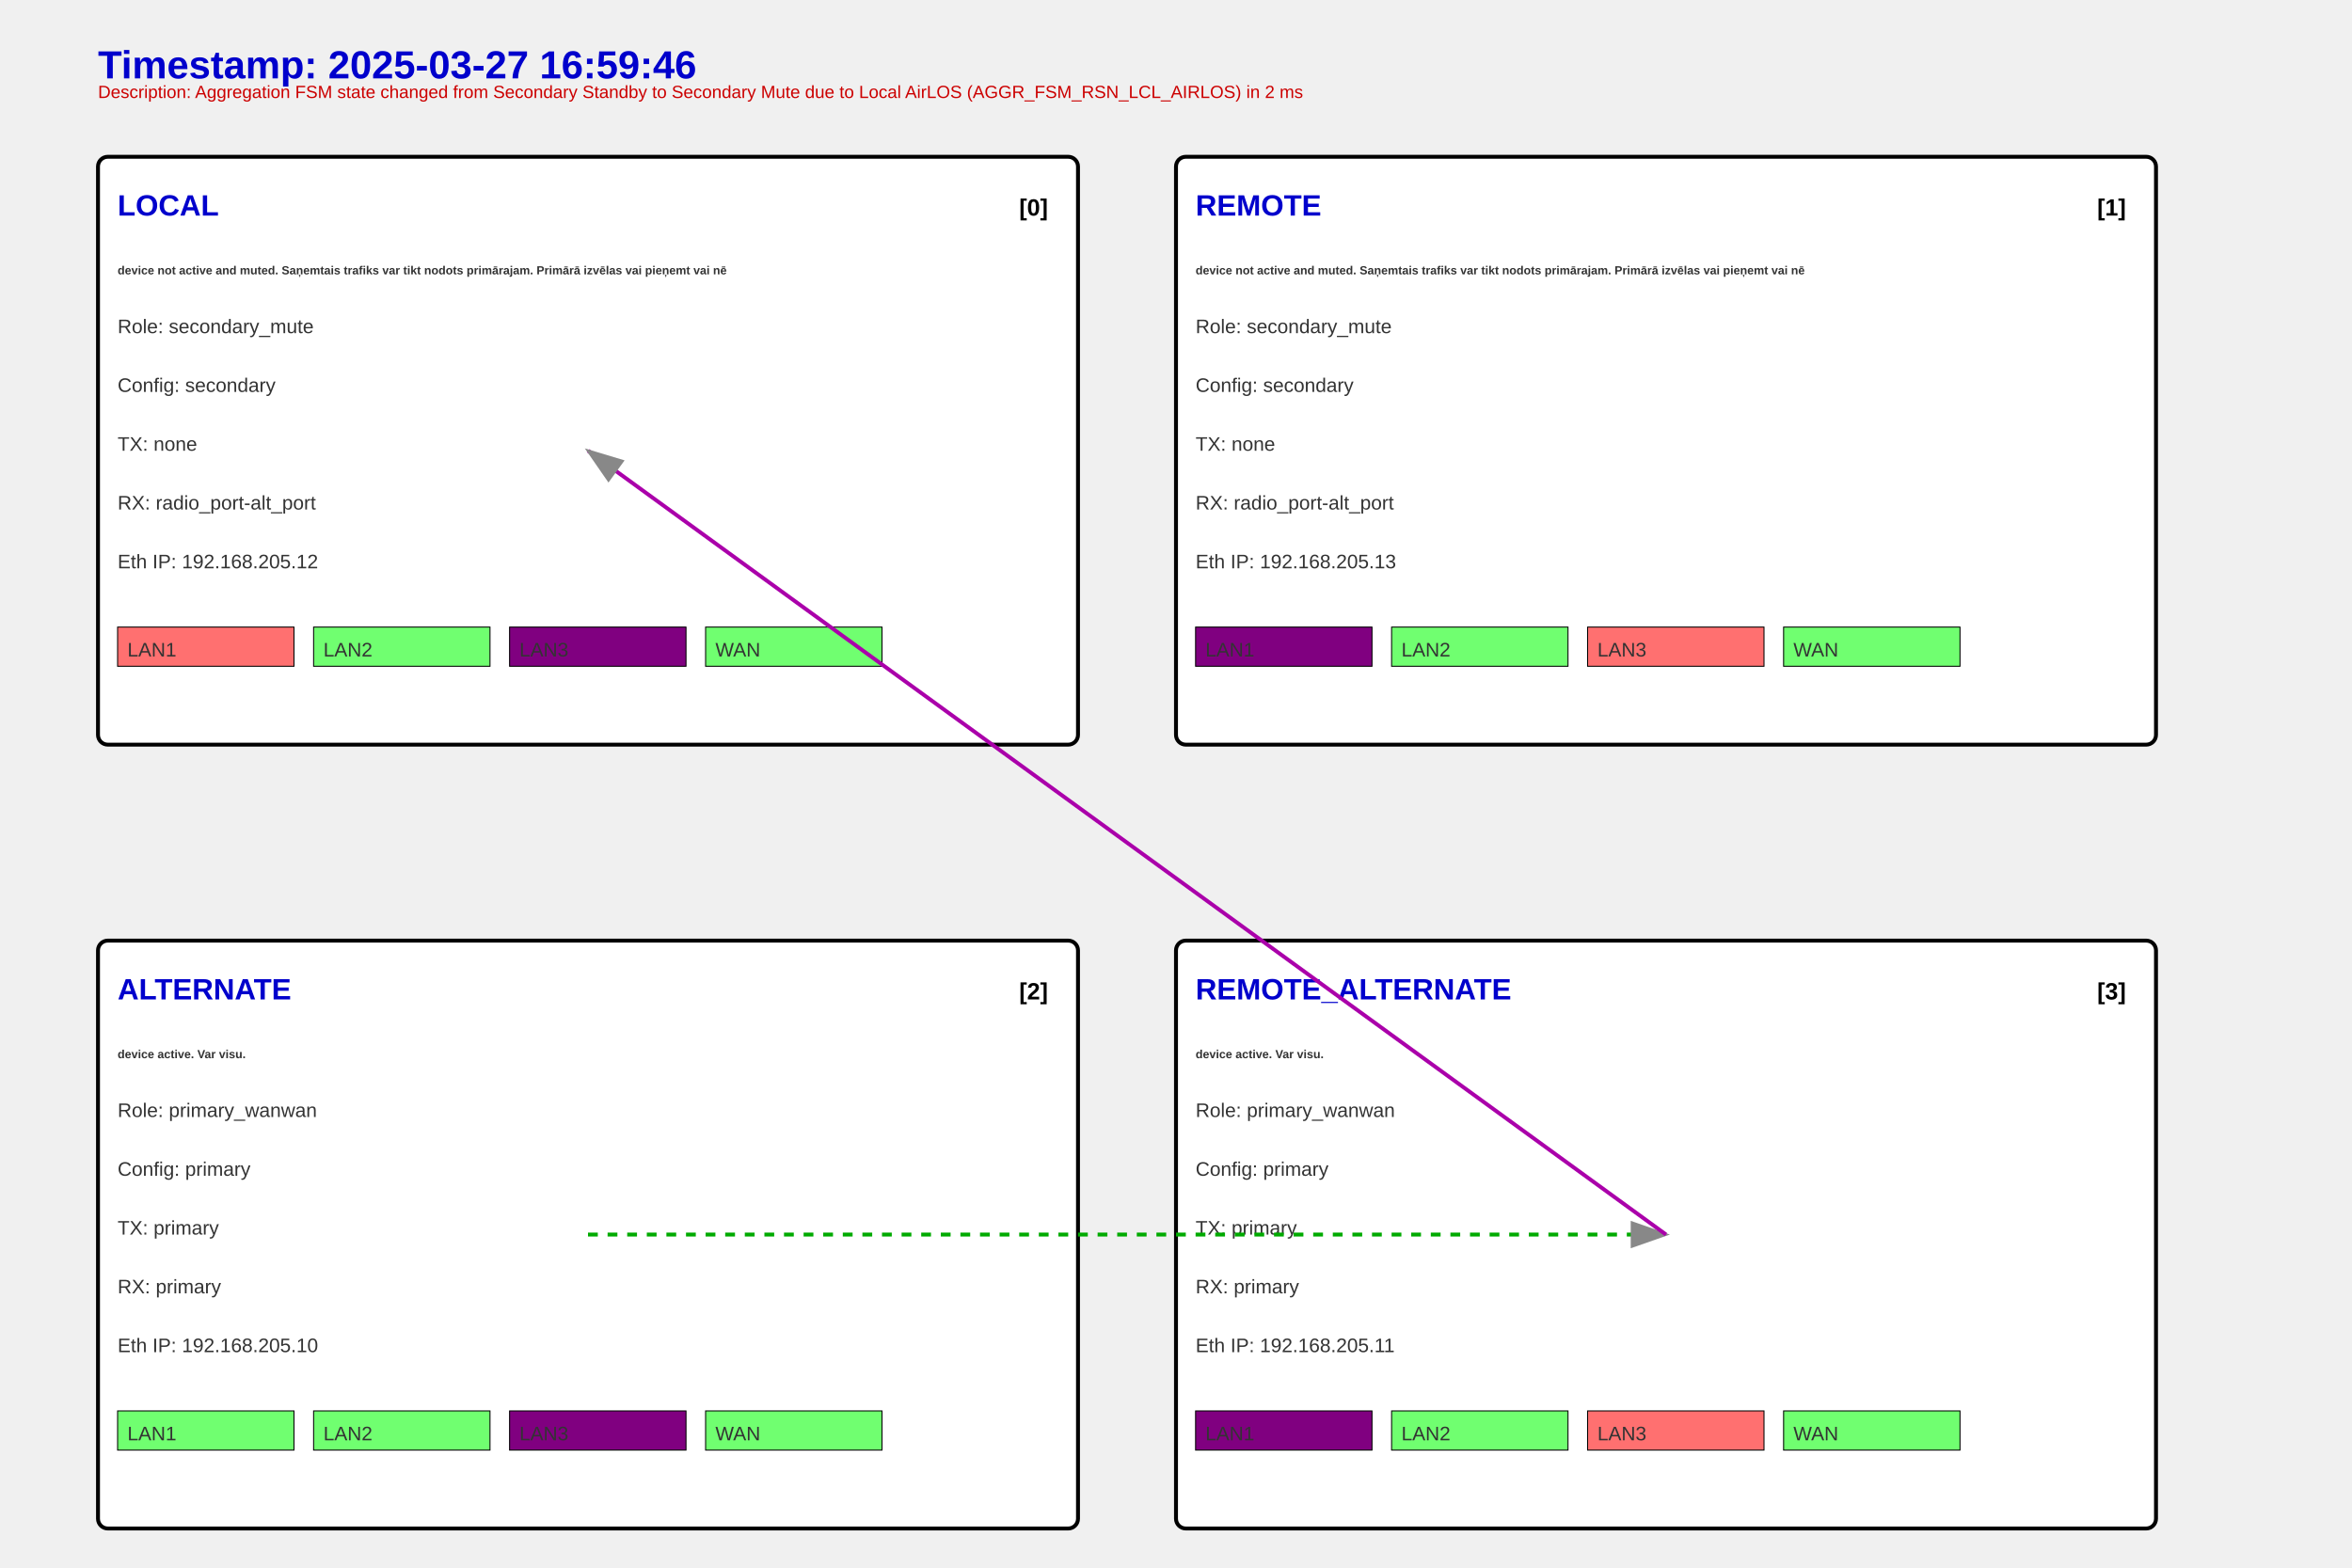
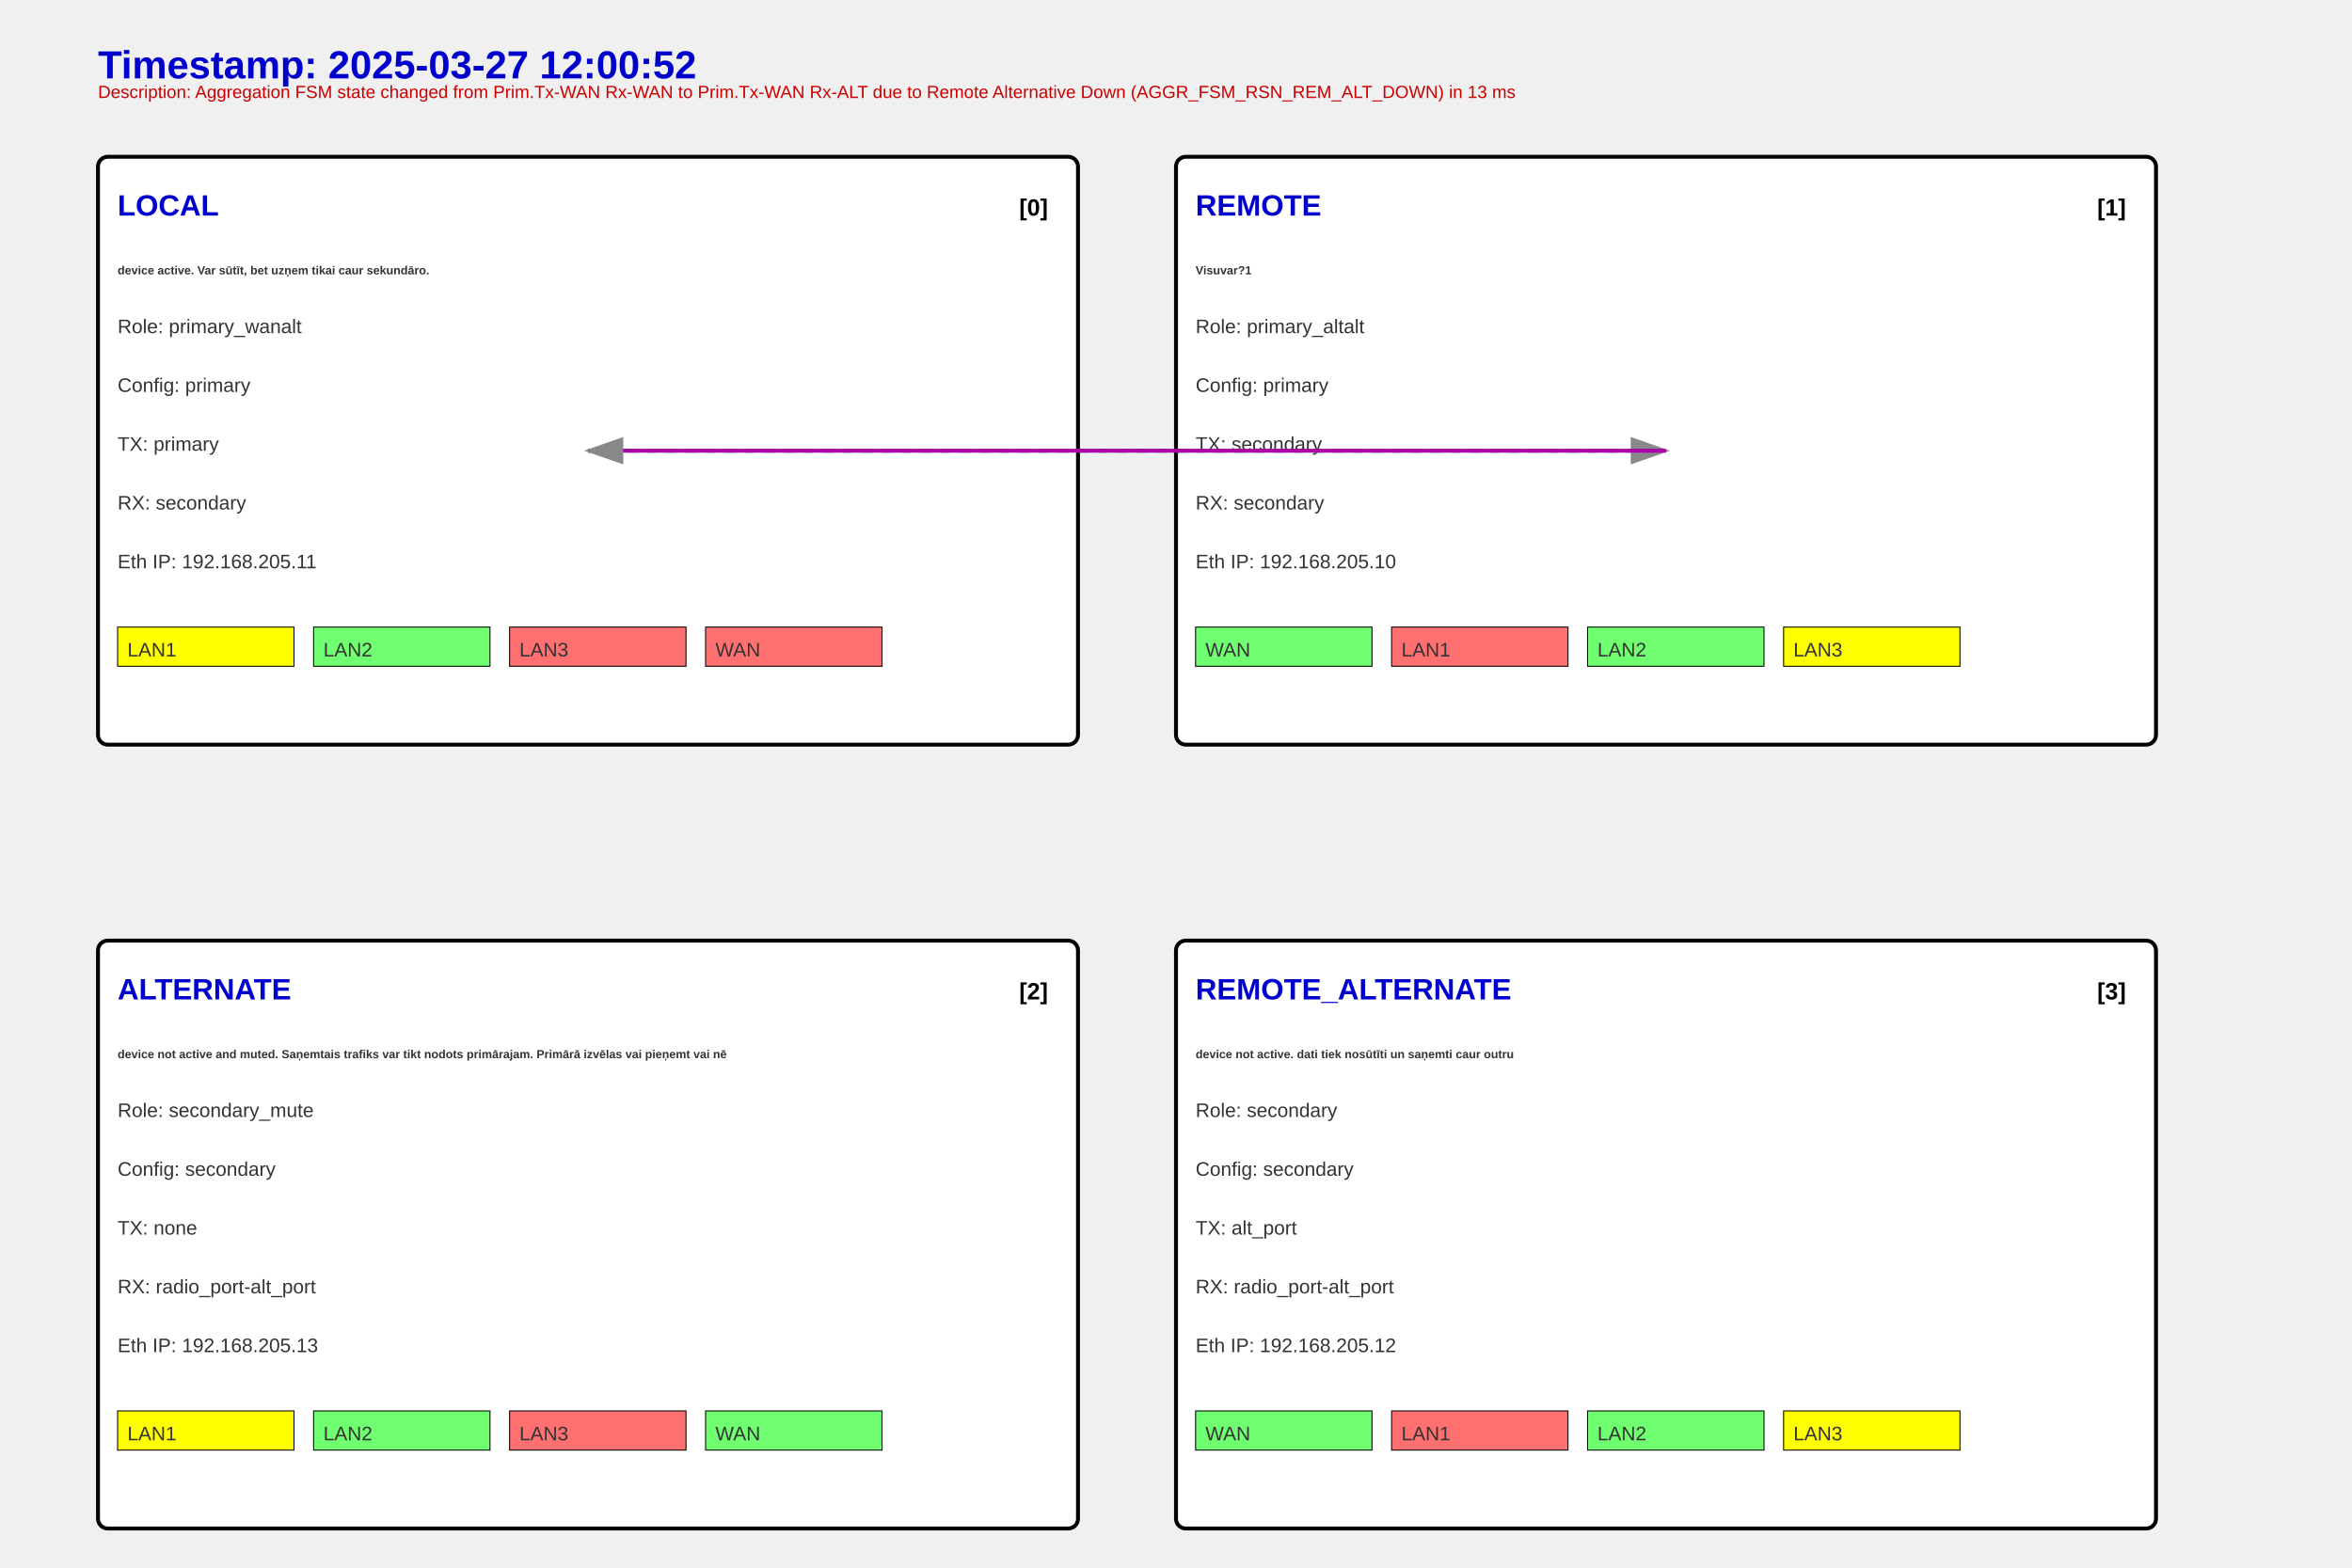
<svg xmlns="http://www.w3.org/2000/svg" width="1200" height="800">
  <style>
  .node { fill: #ffffff; stroke: #000000; stroke-width: 2; }
  .label { font: 10px Arial; fill: #333333; }
  .labela { font: 6px Arial; fill: #333333; font-weight: bold;}
  .error { font: 9px Arial; fill: #cc0000; }
  .timestamp { font: 20px Arial; font-weight: bold; fill: #0000cc; }
  .section-label { font: 15px Arial; font-weight: bold; fill: #0000cc; }
  .box-index { font: 12px Arial; font-weight: bold; fill: #000000; }
  .connection-line { stroke: #888888; stroke-width: 2; }
  .diagonal-line { stroke: #aa0000; stroke-width: 3; }
  .sender-receiver-line { stroke: #00aa00; stroke-width: 2; stroke-dasharray: 5,5; }  .recive-sender-line { stroke: #aa00aa; stroke-width: 2; }</style>
  <defs>
    <marker id="arrowhead" markerWidth="10" markerHeight="7" refX="9" refY="3.5" orient="auto">
      <polygon points="0 0, 10 3.5, 0 7" fill="#888888" />
    </marker>
  </defs>
-   <text class="timestamp" x="50" y="40">Timestamp: 2025-03-27 16:59:46</text>
-   <text class="error" x="50" y="50">Description: Aggregation FSM state changed from Secondary Standby to Secondary Mute due to Local AirLOS (AGGR_FSM_RSN_LCL_AIRLOS) in 2 ms</text>
+   <text class="timestamp" x="50" y="40">Timestamp: 2025-03-27 12:00:52</text>
+   <text class="error" x="50" y="50">Description: Aggregation FSM state changed from Prim.Tx-WAN Rx-WAN to Prim.Tx-WAN Rx-ALT due to Remote Alternative Down (AGGR_FSM_RSN_REM_ALT_DOWN) in 13 ms</text>
  <rect class="node" x="50" y="80" width="500" height="300" rx="5" ry="5" data-entry="0" data-section="0" />
  <text class="section-label" x="60" y="110">LOCAL</text>
  <text class="box-index" x="520" y="110">[0]</text>
-   <text class="labela" x="60" y="140">device not active and muted. Saņemtais trafiks var tikt nodots primārajam. Primārā izvēlas vai pieņemt vai nē</text>
-   <text class="label" x="60" y="170">Role: secondary_mute</text>
-   <text class="label" x="60" y="200">Config: secondary</text>
-   <text class="label" x="60" y="230">TX: none</text>
-   <text class="label" x="60" y="260">RX: radio_port-alt_port</text>
-   <text class="label" x="60" y="290">Eth IP: 192.168.205.12</text>
-   <rect x="60" y="320" width="90" height="20" fill="#ff7070" stroke="black" stroke-width="0.5" />
+   <text class="labela" x="60" y="140">device active. Var sūtīt, bet uzņem tikai caur sekundāro.</text>
+   <text class="label" x="60" y="170">Role: primary_wanalt</text>
+   <text class="label" x="60" y="200">Config: primary</text>
+   <text class="label" x="60" y="230">TX: primary</text>
+   <text class="label" x="60" y="260">RX: secondary</text>
+   <text class="label" x="60" y="290">Eth IP: 192.168.205.11</text>
+   <rect x="60" y="320" width="90" height="20" fill="yellow" stroke="black" stroke-width="0.5" />
  <text class="label" x="65" y="335">LAN1</text>
  <rect x="160" y="320" width="90" height="20" fill="#70ff70" stroke="black" stroke-width="0.5" />
  <text class="label" x="165" y="335">LAN2</text>
-   <rect x="260" y="320" width="90" height="20" fill="purple" stroke="black" stroke-width="0.5" />
+   <rect x="260" y="320" width="90" height="20" fill="#ff7070" stroke="black" stroke-width="0.5" />
  <text class="label" x="265" y="335">LAN3</text>
-   <rect x="360" y="320" width="90" height="20" fill="#70ff70" stroke="black" stroke-width="0.5" />
+   <rect x="360" y="320" width="90" height="20" fill="#ff7070" stroke="black" stroke-width="0.5" />
  <text class="label" x="365" y="335">WAN</text>
  <rect class="node" x="600" y="80" width="500" height="300" rx="5" ry="5" data-entry="0" data-section="1" />
  <text class="section-label" x="610" y="110">REMOTE</text>
  <text class="box-index" x="1070" y="110">[1]</text>
-   <text class="labela" x="610" y="140">device not active and muted. Saņemtais trafiks var tikt nodots primārajam. Primārā izvēlas vai pieņemt vai nē</text>
-   <text class="label" x="610" y="170">Role: secondary_mute</text>
-   <text class="label" x="610" y="200">Config: secondary</text>
-   <text class="label" x="610" y="230">TX: none</text>
-   <text class="label" x="610" y="260">RX: radio_port-alt_port</text>
-   <text class="label" x="610" y="290">Eth IP: 192.168.205.13</text>
-   <rect x="610" y="320" width="90" height="20" fill="purple" stroke="black" stroke-width="0.5" />
-   <text class="label" x="615" y="335">LAN1</text>
-   <rect x="710" y="320" width="90" height="20" fill="#70ff70" stroke="black" stroke-width="0.5" />
-   <text class="label" x="715" y="335">LAN2</text>
-   <rect x="810" y="320" width="90" height="20" fill="#ff7070" stroke="black" stroke-width="0.5" />
-   <text class="label" x="815" y="335">LAN3</text>
-   <rect x="910" y="320" width="90" height="20" fill="#70ff70" stroke="black" stroke-width="0.5" />
-   <text class="label" x="915" y="335">WAN</text>
+   <text class="labela" x="610" y="140">Visuvar?1</text>
+   <text class="label" x="610" y="170">Role: primary_altalt</text>
+   <text class="label" x="610" y="200">Config: primary</text>
+   <text class="label" x="610" y="230">TX: secondary</text>
+   <text class="label" x="610" y="260">RX: secondary</text>
+   <text class="label" x="610" y="290">Eth IP: 192.168.205.10</text>
+   <rect x="610" y="320" width="90" height="20" fill="#70ff70" stroke="black" stroke-width="0.5" />
+   <text class="label" x="615" y="335">WAN</text>
+   <rect x="710" y="320" width="90" height="20" fill="#ff7070" stroke="black" stroke-width="0.5" />
+   <text class="label" x="715" y="335">LAN1</text>
+   <rect x="810" y="320" width="90" height="20" fill="#70ff70" stroke="black" stroke-width="0.5" />
+   <text class="label" x="815" y="335">LAN2</text>
+   <rect x="910" y="320" width="90" height="20" fill="yellow" stroke="black" stroke-width="0.5" />
+   <text class="label" x="915" y="335">LAN3</text>
  <rect class="node" x="50" y="480" width="500" height="300" rx="5" ry="5" data-entry="0" data-section="2" />
  <text class="section-label" x="60" y="510">ALTERNATE</text>
  <text class="box-index" x="520" y="510">[2]</text>
-   <text class="labela" x="60" y="540">device active. Var visu.</text>
-   <text class="label" x="60" y="570">Role: primary_wanwan</text>
-   <text class="label" x="60" y="600">Config: primary</text>
-   <text class="label" x="60" y="630">TX: primary</text>
-   <text class="label" x="60" y="660">RX: primary</text>
-   <text class="label" x="60" y="690">Eth IP: 192.168.205.10</text>
-   <rect x="60" y="720" width="90" height="20" fill="#70ff70" stroke="black" stroke-width="0.5" />
+   <text class="labela" x="60" y="540">device not active and muted. Saņemtais trafiks var tikt nodots primārajam. Primārā izvēlas vai pieņemt vai nē</text>
+   <text class="label" x="60" y="570">Role: secondary_mute</text>
+   <text class="label" x="60" y="600">Config: secondary</text>
+   <text class="label" x="60" y="630">TX: none</text>
+   <text class="label" x="60" y="660">RX: radio_port-alt_port</text>
+   <text class="label" x="60" y="690">Eth IP: 192.168.205.13</text>
+   <rect x="60" y="720" width="90" height="20" fill="yellow" stroke="black" stroke-width="0.5" />
  <text class="label" x="65" y="735">LAN1</text>
  <rect x="160" y="720" width="90" height="20" fill="#70ff70" stroke="black" stroke-width="0.5" />
  <text class="label" x="165" y="735">LAN2</text>
-   <rect x="260" y="720" width="90" height="20" fill="purple" stroke="black" stroke-width="0.5" />
+   <rect x="260" y="720" width="90" height="20" fill="#ff7070" stroke="black" stroke-width="0.5" />
  <text class="label" x="265" y="735">LAN3</text>
  <rect x="360" y="720" width="90" height="20" fill="#70ff70" stroke="black" stroke-width="0.5" />
  <text class="label" x="365" y="735">WAN</text>
  <rect class="node" x="600" y="480" width="500" height="300" rx="5" ry="5" data-entry="0" data-section="3" />
  <text class="section-label" x="610" y="510">REMOTE_ALTERNATE</text>
  <text class="box-index" x="1070" y="510">[3]</text>
-   <text class="labela" x="610" y="540">device active. Var visu.</text>
-   <text class="label" x="610" y="570">Role: primary_wanwan</text>
-   <text class="label" x="610" y="600">Config: primary</text>
-   <text class="label" x="610" y="630">TX: primary</text>
-   <text class="label" x="610" y="660">RX: primary</text>
-   <text class="label" x="610" y="690">Eth IP: 192.168.205.11</text>
-   <rect x="610" y="720" width="90" height="20" fill="purple" stroke="black" stroke-width="0.5" />
-   <text class="label" x="615" y="735">LAN1</text>
-   <rect x="710" y="720" width="90" height="20" fill="#70ff70" stroke="black" stroke-width="0.5" />
-   <text class="label" x="715" y="735">LAN2</text>
-   <rect x="810" y="720" width="90" height="20" fill="#ff7070" stroke="black" stroke-width="0.5" />
-   <text class="label" x="815" y="735">LAN3</text>
-   <rect x="910" y="720" width="90" height="20" fill="#70ff70" stroke="black" stroke-width="0.5" />
-   <text class="label" x="915" y="735">WAN</text>
-   <line x1="300.0" y1="630.0" x2="850.0" y2="630.0" class="sender-receiver-line" marker-end="url(#arrowhead)" />
-   <line x1="850.0" y1="630.0" x2="300.0" y2="230.0" class="recive-sender-line" marker-end="url(#arrowhead)" />
+   <text class="labela" x="610" y="540">device not active. dati tiek nosūtīti un saņemti caur outru</text>
+   <text class="label" x="610" y="570">Role: secondary</text>
+   <text class="label" x="610" y="600">Config: secondary</text>
+   <text class="label" x="610" y="630">TX: alt_port</text>
+   <text class="label" x="610" y="660">RX: radio_port-alt_port</text>
+   <text class="label" x="610" y="690">Eth IP: 192.168.205.12</text>
+   <rect x="610" y="720" width="90" height="20" fill="#70ff70" stroke="black" stroke-width="0.5" />
+   <text class="label" x="615" y="735">WAN</text>
+   <rect x="710" y="720" width="90" height="20" fill="#ff7070" stroke="black" stroke-width="0.5" />
+   <text class="label" x="715" y="735">LAN1</text>
+   <rect x="810" y="720" width="90" height="20" fill="#70ff70" stroke="black" stroke-width="0.5" />
+   <text class="label" x="815" y="735">LAN2</text>
+   <rect x="910" y="720" width="90" height="20" fill="yellow" stroke="black" stroke-width="0.5" />
+   <text class="label" x="915" y="735">LAN3</text>
+   <line x1="300.0" y1="230.0" x2="850.0" y2="230.0" class="sender-receiver-line" marker-end="url(#arrowhead)" />
+   <line x1="850.0" y1="230.0" x2="300.0" y2="230.0" class="recive-sender-line" marker-end="url(#arrowhead)" />
</svg>
